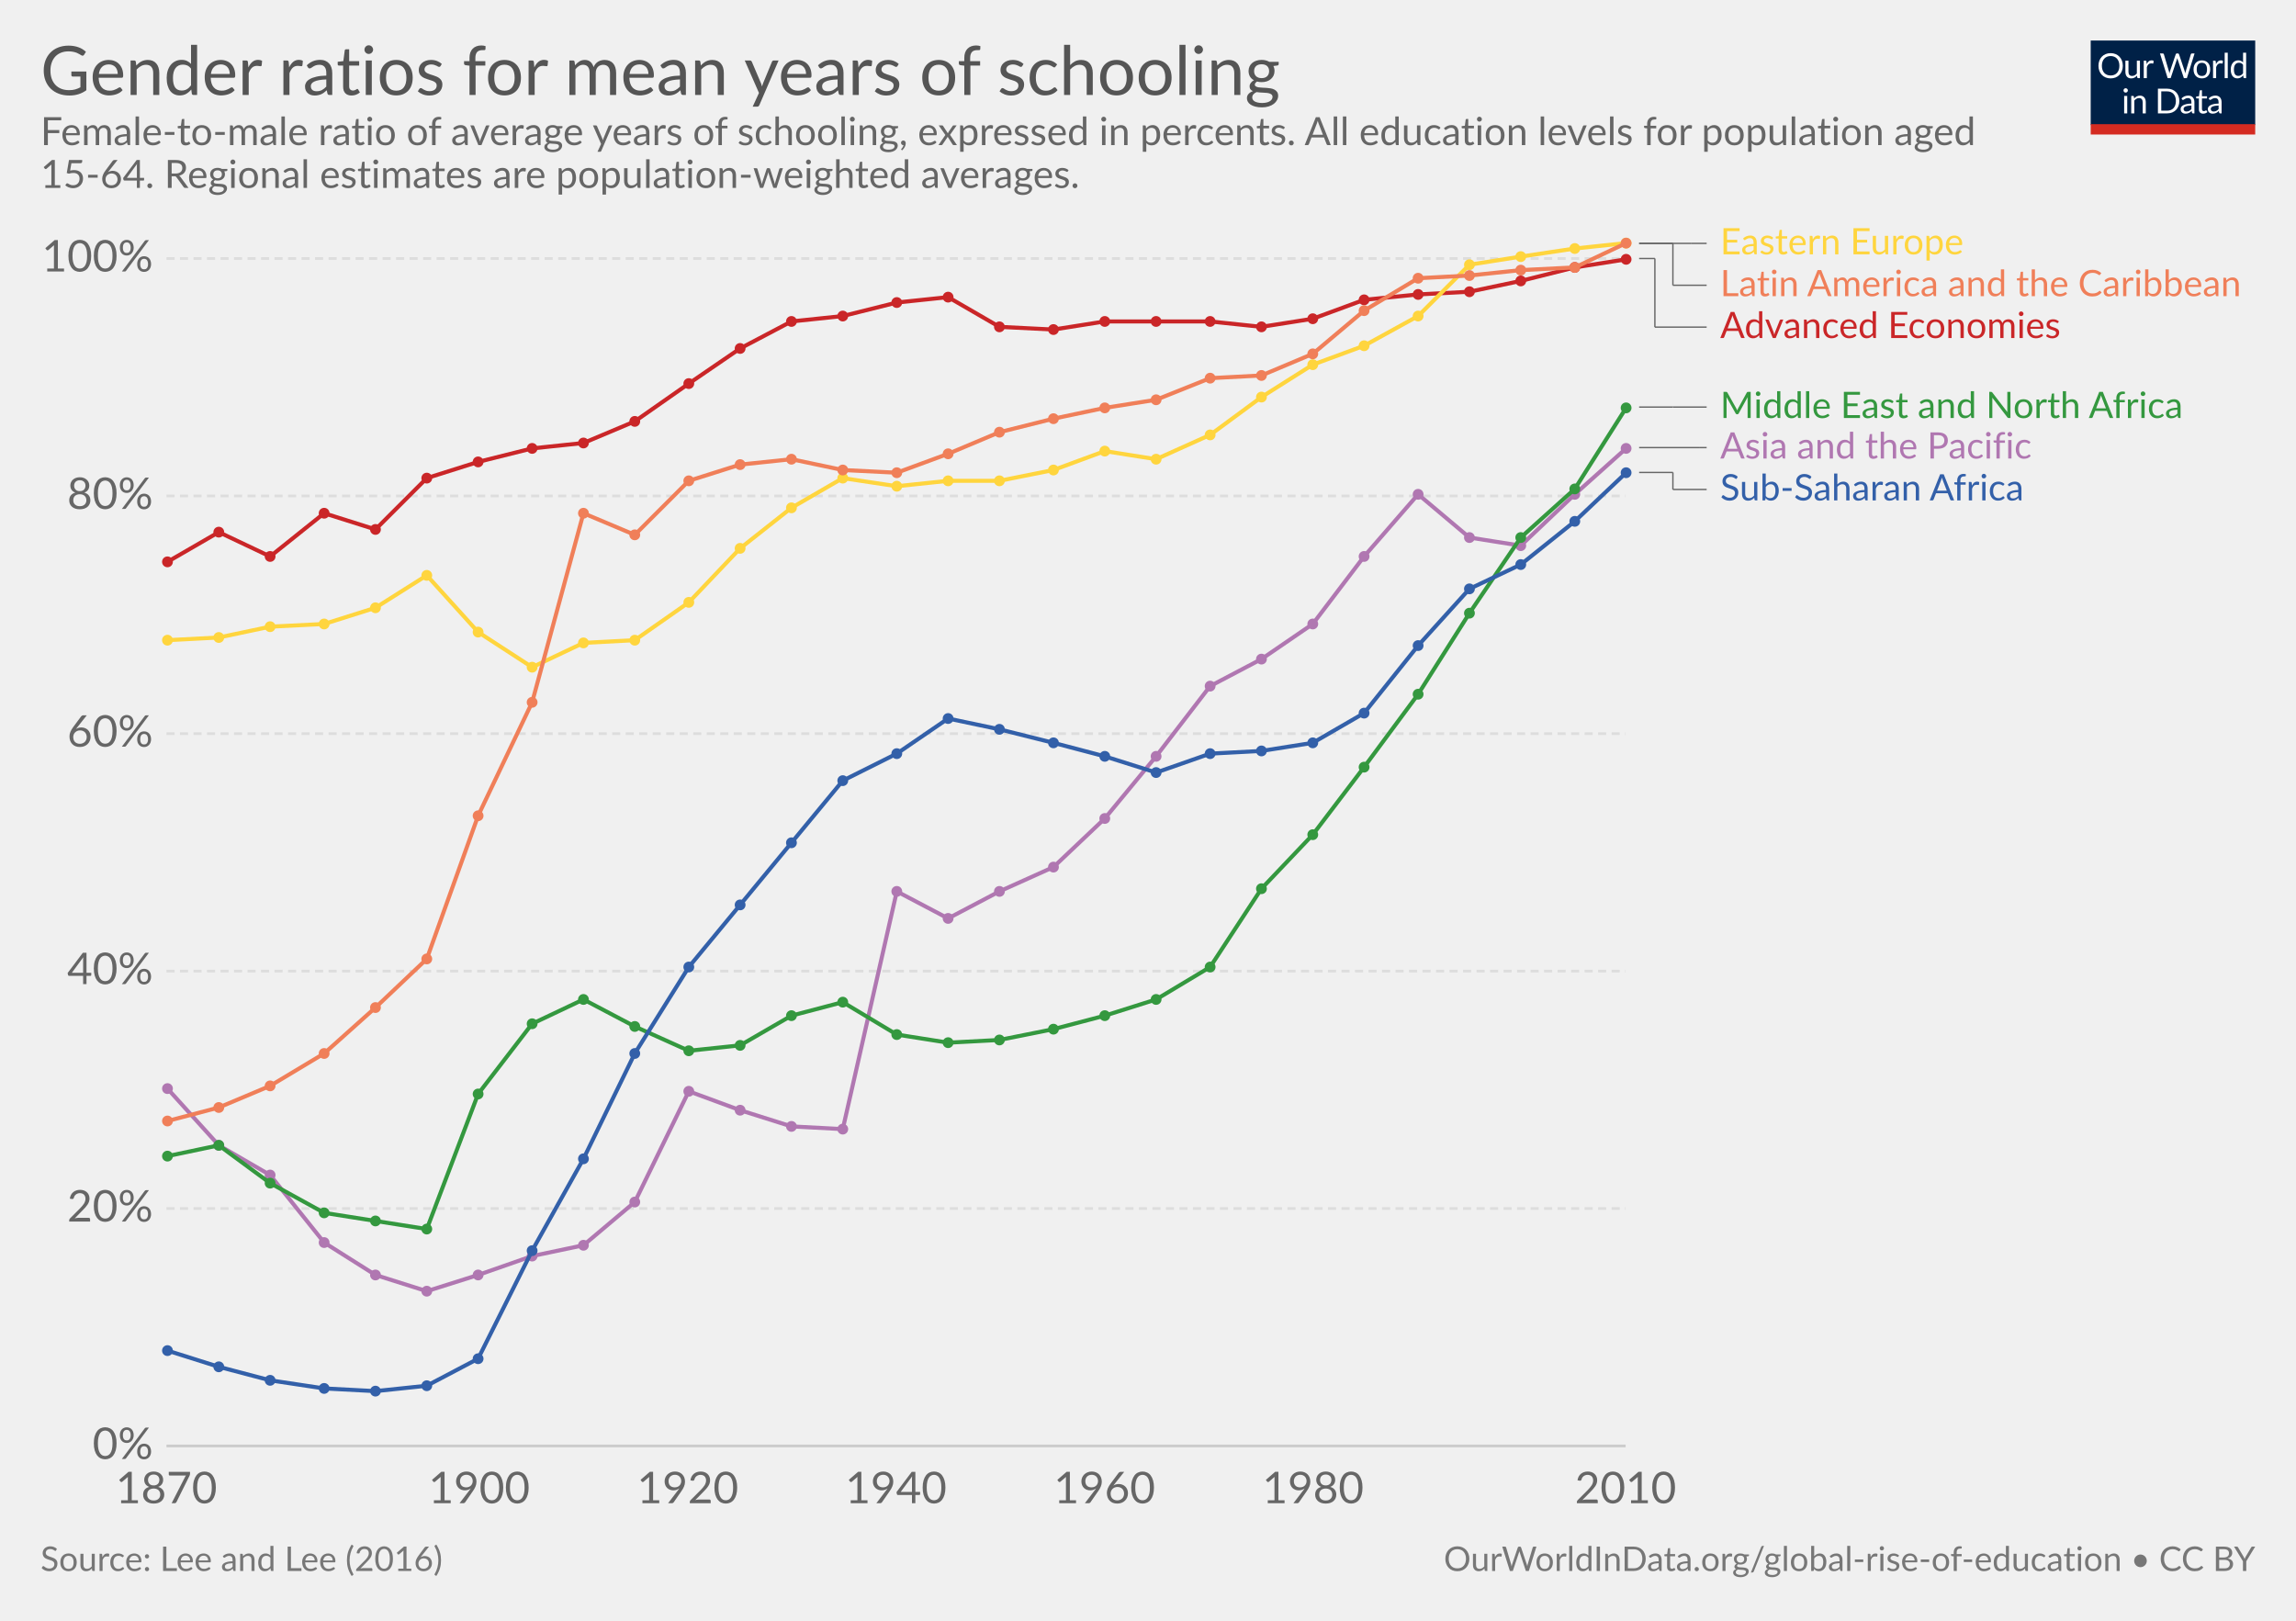
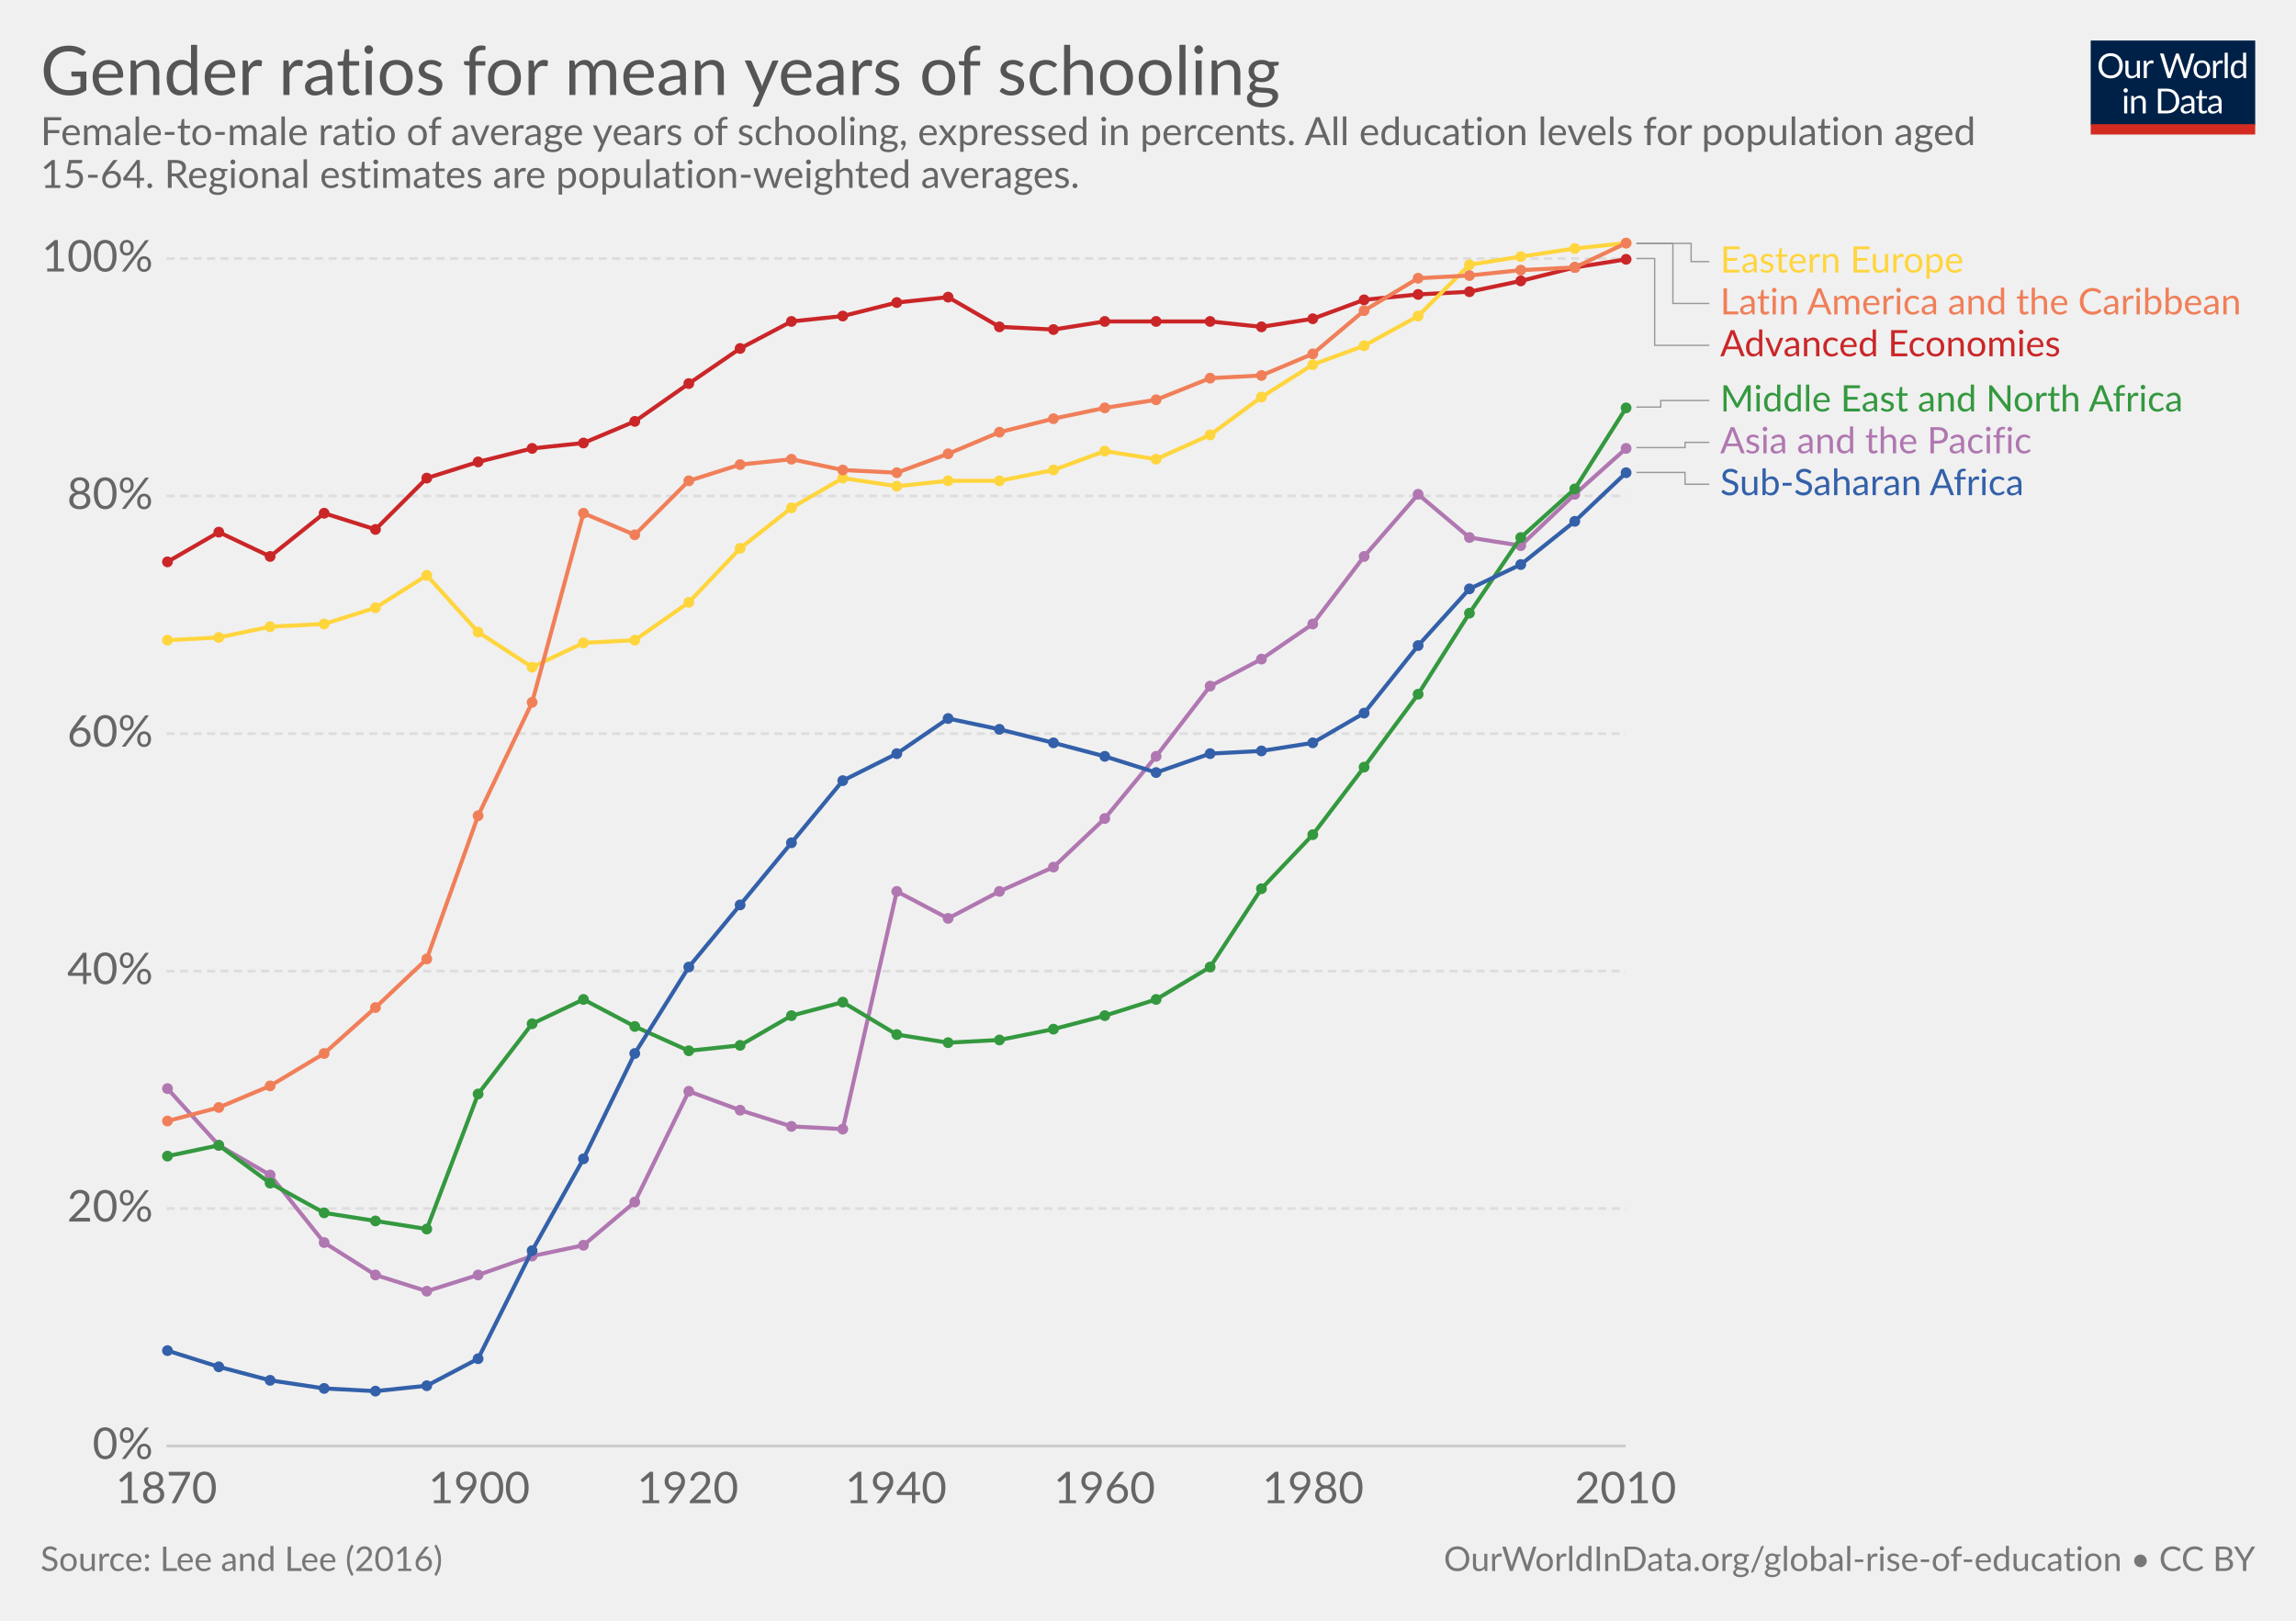
<svg xmlns="http://www.w3.org/2000/svg" version="1.1" style="font-family:Lato, 'Helvetica Neue', Helvetica, Arial, sans-serif;font-size:18px;background-color:white;text-rendering:optimizeLegibility;-webkit-font-smoothing:antialiased" width="850" height="600">
  <g class="HeaderView">
    <g transform="translate(774, 15) scale(0.29)">
      <svg width="210" height="120" viewBox="0 0 210 120" fill="none">
        <g clip-path="url(#clip0)">
          <path d="M0 0H210V107.89H0V0Z" fill="#002147" />
          <path d="M40.979 32.248C40.979 34.609 40.605 36.78 39.857 38.76C39.109 40.725 38.053 42.419 36.689 43.842C35.325 45.265 33.682 46.372 31.761 47.164C29.854 47.941 27.742 48.33 25.425 48.33C23.107 48.33 20.995 47.941 19.089 47.164C17.182 46.372 15.547 45.265 14.183 43.842C12.819 42.419 11.763 40.725 11.015 38.76C10.267 36.78 9.893 34.609 9.893 32.248C9.893 29.887 10.267 27.723 11.015 25.758C11.763 23.778 12.819 22.077 14.183 20.654C15.547 19.217 17.182 18.102 19.089 17.31C20.995 16.518 23.107 16.122 25.425 16.122C27.742 16.122 29.854 16.518 31.761 17.31C33.682 18.102 35.325 19.217 36.689 20.654C38.053 22.077 39.109 23.778 39.857 25.758C40.605 27.723 40.979 29.887 40.979 32.248ZM36.601 32.248C36.601 30.312 36.337 28.574 35.809 27.034C35.281 25.494 34.533 24.196 33.565 23.14C32.597 22.069 31.423 21.248 30.045 20.676C28.666 20.104 27.126 19.818 25.425 19.818C23.738 19.818 22.205 20.104 20.827 20.676C19.448 21.248 18.267 22.069 17.285 23.14C16.317 24.196 15.569 25.494 15.041 27.034C14.513 28.574 14.249 30.312 14.249 32.248C14.249 34.184 14.513 35.922 15.041 37.462C15.569 38.987 16.317 40.285 17.285 41.356C18.267 42.412 19.448 43.226 20.827 43.798C22.205 44.355 23.738 44.634 25.425 44.634C27.126 44.634 28.666 44.355 30.045 43.798C31.423 43.226 32.597 42.412 33.565 41.356C34.533 40.285 35.281 38.987 35.809 37.462C36.337 35.922 36.601 34.184 36.601 32.248ZM62.823 25.714V48H60.491C59.934 48 59.582 47.729 59.435 47.186L59.127 44.788C58.159 45.859 57.074 46.724 55.871 47.384C54.669 48.029 53.29 48.352 51.735 48.352C50.518 48.352 49.44 48.154 48.501 47.758C47.577 47.347 46.8 46.775 46.169 46.042C45.539 45.309 45.062 44.421 44.739 43.38C44.431 42.339 44.277 41.187 44.277 39.926V25.714H48.193V39.926C48.193 41.613 48.575 42.918 49.337 43.842C50.115 44.766 51.295 45.228 52.879 45.228C54.038 45.228 55.116 44.957 56.113 44.414C57.125 43.857 58.057 43.094 58.907 42.126V25.714H62.823ZM71.43 30.18C72.135 28.655 73 27.467 74.027 26.616C75.053 25.751 76.307 25.318 77.789 25.318C78.258 25.318 78.705 25.369 79.131 25.472C79.571 25.575 79.959 25.736 80.297 25.956L80.011 28.882C79.923 29.249 79.703 29.432 79.351 29.432C79.145 29.432 78.845 29.388 78.449 29.3C78.053 29.212 77.605 29.168 77.107 29.168C76.403 29.168 75.772 29.271 75.215 29.476C74.672 29.681 74.181 29.989 73.741 30.4C73.315 30.796 72.927 31.295 72.575 31.896C72.237 32.483 71.929 33.157 71.651 33.92V48H67.713V25.714H69.957C70.382 25.714 70.675 25.795 70.837 25.956C70.998 26.117 71.108 26.396 71.167 26.792L71.43 30.18ZM132.589 16.474L122.755 48H118.927L110.941 23.954C110.867 23.719 110.794 23.47 110.721 23.206C110.662 22.942 110.596 22.663 110.523 22.37C110.449 22.663 110.376 22.942 110.303 23.206C110.23 23.47 110.156 23.719 110.083 23.954L102.053 48H98.225L88.391 16.474H91.933C92.314 16.474 92.629 16.569 92.879 16.76C93.143 16.951 93.311 17.193 93.385 17.486L99.897 39.398C99.999 39.794 100.095 40.219 100.183 40.674C100.285 41.129 100.381 41.613 100.469 42.126C100.571 41.613 100.674 41.129 100.777 40.674C100.894 40.205 101.019 39.779 101.151 39.398L108.565 17.486C108.653 17.237 108.821 17.009 109.071 16.804C109.335 16.584 109.65 16.474 110.017 16.474H111.249C111.63 16.474 111.938 16.569 112.173 16.76C112.407 16.951 112.583 17.193 112.701 17.486L120.093 39.398C120.225 39.779 120.342 40.19 120.445 40.63C120.562 41.07 120.672 41.532 120.775 42.016C120.848 41.532 120.929 41.07 121.017 40.63C121.105 40.19 121.2 39.779 121.303 39.398L127.837 17.486C127.91 17.222 128.072 16.987 128.321 16.782C128.585 16.577 128.9 16.474 129.267 16.474H132.589ZM141.94 25.362C143.568 25.362 145.034 25.633 146.34 26.176C147.645 26.719 148.76 27.489 149.684 28.486C150.608 29.483 151.312 30.693 151.796 32.116C152.294 33.524 152.544 35.101 152.544 36.846C152.544 38.606 152.294 40.19 151.796 41.598C151.312 43.006 150.608 44.209 149.684 45.206C148.76 46.203 147.645 46.973 146.34 47.516C145.034 48.044 143.568 48.308 141.94 48.308C140.297 48.308 138.816 48.044 137.496 47.516C136.19 46.973 135.076 46.203 134.152 45.206C133.228 44.209 132.516 43.006 132.018 41.598C131.534 40.19 131.292 38.606 131.292 36.846C131.292 35.101 131.534 33.524 132.018 32.116C132.516 30.693 133.228 29.483 134.152 28.486C135.076 27.489 136.19 26.719 137.496 26.176C138.816 25.633 140.297 25.362 141.94 25.362ZM141.94 45.25C144.14 45.25 145.782 44.517 146.868 43.05C147.953 41.569 148.496 39.508 148.496 36.868C148.496 34.213 147.953 32.145 146.868 30.664C145.782 29.183 144.14 28.442 141.94 28.442C140.825 28.442 139.85 28.633 139.014 29.014C138.192 29.395 137.503 29.945 136.946 30.664C136.403 31.383 135.992 32.27 135.714 33.326C135.45 34.367 135.318 35.548 135.318 36.868C135.318 39.508 135.86 41.569 136.946 43.05C138.046 44.517 139.71 45.25 141.94 45.25ZM159.908 30.18C160.612 28.655 161.478 27.467 162.504 26.616C163.531 25.751 164.785 25.318 166.266 25.318C166.736 25.318 167.183 25.369 167.608 25.472C168.048 25.575 168.437 25.736 168.774 25.956L168.488 28.882C168.4 29.249 168.18 29.432 167.828 29.432C167.623 29.432 167.322 29.388 166.926 29.3C166.53 29.212 166.083 29.168 165.584 29.168C164.88 29.168 164.25 29.271 163.692 29.476C163.15 29.681 162.658 29.989 162.218 30.4C161.793 30.796 161.404 31.295 161.052 31.896C160.715 32.483 160.407 33.157 160.128 33.92V48H156.19V25.714H158.434C158.86 25.714 159.153 25.795 159.314 25.956C159.476 26.117 159.586 26.396 159.644 26.792L159.908 30.18ZM174.946 15.594V48H171.03V15.594H174.946ZM194.496 31.016C193.763 30.033 192.971 29.351 192.12 28.97C191.269 28.574 190.316 28.376 189.26 28.376C187.192 28.376 185.601 29.117 184.486 30.598C183.371 32.079 182.814 34.191 182.814 36.934C182.814 38.386 182.939 39.633 183.188 40.674C183.437 41.701 183.804 42.551 184.288 43.226C184.772 43.886 185.366 44.37 186.07 44.678C186.774 44.986 187.573 45.14 188.468 45.14C189.759 45.14 190.881 44.847 191.834 44.26C192.802 43.673 193.689 42.845 194.496 41.774V31.016ZM198.412 15.594V48H196.08C195.523 48 195.171 47.729 195.024 47.186L194.672 44.48C193.719 45.624 192.633 46.548 191.416 47.252C190.199 47.956 188.791 48.308 187.192 48.308C185.916 48.308 184.757 48.066 183.716 47.582C182.675 47.083 181.787 46.357 181.054 45.404C180.321 44.451 179.756 43.263 179.36 41.84C178.964 40.417 178.766 38.782 178.766 36.934C178.766 35.291 178.986 33.766 179.426 32.358C179.866 30.935 180.497 29.703 181.318 28.662C182.139 27.621 183.144 26.807 184.332 26.22C185.535 25.619 186.884 25.318 188.38 25.318C189.744 25.318 190.91 25.553 191.878 26.022C192.861 26.477 193.733 27.115 194.496 27.936V15.594H198.412ZM46.614 70.714V93H42.698V70.714H46.614ZM47.45 63.718C47.45 64.099 47.369 64.459 47.208 64.796C47.061 65.119 46.856 65.412 46.592 65.676C46.343 65.925 46.042 66.123 45.69 66.27C45.352 66.417 44.993 66.49 44.612 66.49C44.23 66.49 43.871 66.417 43.534 66.27C43.211 66.123 42.925 65.925 42.676 65.676C42.426 65.412 42.228 65.119 42.082 64.796C41.935 64.459 41.862 64.099 41.862 63.718C41.862 63.337 41.935 62.977 42.082 62.64C42.228 62.288 42.426 61.987 42.676 61.738C42.925 61.474 43.211 61.269 43.534 61.122C43.871 60.975 44.23 60.902 44.612 60.902C44.993 60.902 45.352 60.975 45.69 61.122C46.042 61.269 46.343 61.474 46.592 61.738C46.856 61.987 47.061 62.288 47.208 62.64C47.369 62.977 47.45 63.337 47.45 63.718ZM55.424 73.948C55.908 73.405 56.422 72.914 56.964 72.474C57.507 72.034 58.079 71.66 58.68 71.352C59.296 71.029 59.941 70.787 60.616 70.626C61.306 70.45 62.046 70.362 62.838 70.362C64.055 70.362 65.126 70.567 66.05 70.978C66.989 71.374 67.766 71.946 68.382 72.694C69.013 73.427 69.49 74.315 69.812 75.356C70.135 76.397 70.296 77.549 70.296 78.81V93H66.358V78.81C66.358 77.123 65.969 75.818 65.192 74.894C64.43 73.955 63.264 73.486 61.694 73.486C60.535 73.486 59.45 73.765 58.438 74.322C57.441 74.879 56.517 75.635 55.666 76.588V93H51.728V70.714H54.082C54.639 70.714 54.984 70.985 55.116 71.528L55.424 73.948ZM113.129 77.248C113.129 79.609 112.755 81.758 112.007 83.694C111.259 85.63 110.203 87.287 108.839 88.666C107.475 90.045 105.832 91.115 103.911 91.878C102.004 92.626 99.892 93 97.575 93H85.805V61.474H97.575C99.892 61.474 102.004 61.855 103.911 62.618C105.832 63.366 107.475 64.437 108.839 65.83C110.203 67.209 111.259 68.866 112.007 70.802C112.755 72.738 113.129 74.887 113.129 77.248ZM108.751 77.248C108.751 75.312 108.487 73.581 107.959 72.056C107.431 70.531 106.683 69.24 105.715 68.184C104.747 67.128 103.574 66.321 102.195 65.764C100.816 65.207 99.276 64.928 97.575 64.928H90.073V89.546H97.575C99.276 89.546 100.816 89.267 102.195 88.71C103.574 88.153 104.747 87.353 105.715 86.312C106.683 85.256 107.431 83.965 107.959 82.44C108.487 80.915 108.751 79.184 108.751 77.248ZM128.553 82.968C126.749 83.027 125.209 83.173 123.933 83.408C122.672 83.628 121.638 83.921 120.831 84.288C120.039 84.655 119.46 85.087 119.093 85.586C118.741 86.085 118.565 86.642 118.565 87.258C118.565 87.845 118.661 88.351 118.851 88.776C119.042 89.201 119.299 89.553 119.621 89.832C119.959 90.096 120.347 90.294 120.787 90.426C121.242 90.543 121.726 90.602 122.239 90.602C122.929 90.602 123.559 90.536 124.131 90.404C124.703 90.257 125.239 90.052 125.737 89.788C126.251 89.524 126.735 89.209 127.189 88.842C127.659 88.475 128.113 88.057 128.553 87.588V82.968ZM115.903 73.86C117.135 72.672 118.463 71.785 119.885 71.198C121.308 70.611 122.885 70.318 124.615 70.318C125.862 70.318 126.969 70.523 127.937 70.934C128.905 71.345 129.719 71.917 130.379 72.65C131.039 73.383 131.538 74.271 131.875 75.312C132.213 76.353 132.381 77.497 132.381 78.744V93H130.643C130.262 93 129.969 92.941 129.763 92.824C129.558 92.692 129.397 92.443 129.279 92.076L128.839 89.964C128.253 90.507 127.681 90.991 127.123 91.416C126.566 91.827 125.979 92.179 125.363 92.472C124.747 92.751 124.087 92.963 123.383 93.11C122.694 93.271 121.924 93.352 121.073 93.352C120.208 93.352 119.394 93.235 118.631 93C117.869 92.751 117.201 92.384 116.629 91.9C116.072 91.416 115.625 90.807 115.287 90.074C114.965 89.326 114.803 88.446 114.803 87.434C114.803 86.554 115.045 85.711 115.529 84.904C116.013 84.083 116.798 83.357 117.883 82.726C118.969 82.095 120.384 81.582 122.129 81.186C123.875 80.775 126.016 80.541 128.553 80.482V78.744C128.553 77.013 128.179 75.708 127.431 74.828C126.683 73.933 125.591 73.486 124.153 73.486C123.185 73.486 122.371 73.611 121.711 73.86C121.066 74.095 120.501 74.366 120.017 74.674C119.548 74.967 119.137 75.239 118.785 75.488C118.448 75.723 118.111 75.84 117.773 75.84C117.509 75.84 117.282 75.774 117.091 75.642C116.901 75.495 116.739 75.319 116.607 75.114L115.903 73.86ZM143.568 93.352C141.808 93.352 140.451 92.861 139.498 91.878C138.559 90.895 138.09 89.48 138.09 87.632V73.992H135.406C135.171 73.992 134.973 73.926 134.812 73.794C134.65 73.647 134.57 73.427 134.57 73.134V71.572L138.222 71.11L139.124 64.224C139.168 64.004 139.263 63.828 139.41 63.696C139.571 63.549 139.776 63.476 140.026 63.476H142.006V71.154H148.452V73.992H142.006V87.368C142.006 88.307 142.233 89.003 142.688 89.458C143.142 89.913 143.729 90.14 144.448 90.14C144.858 90.14 145.21 90.089 145.504 89.986C145.812 89.869 146.076 89.744 146.296 89.612C146.516 89.48 146.699 89.363 146.846 89.26C147.007 89.143 147.146 89.084 147.264 89.084C147.469 89.084 147.652 89.209 147.814 89.458L148.958 91.328C148.283 91.959 147.469 92.457 146.516 92.824C145.562 93.176 144.58 93.352 143.568 93.352ZM163.253 82.968C161.449 83.027 159.909 83.173 158.633 83.408C157.372 83.628 156.338 83.921 155.531 84.288C154.739 84.655 154.16 85.087 153.793 85.586C153.441 86.085 153.265 86.642 153.265 87.258C153.265 87.845 153.36 88.351 153.551 88.776C153.742 89.201 153.998 89.553 154.321 89.832C154.658 90.096 155.047 90.294 155.487 90.426C155.942 90.543 156.426 90.602 156.939 90.602C157.628 90.602 158.259 90.536 158.831 90.404C159.403 90.257 159.938 90.052 160.437 89.788C160.95 89.524 161.434 89.209 161.889 88.842C162.358 88.475 162.813 88.057 163.253 87.588V82.968ZM150.603 73.86C151.835 72.672 153.162 71.785 154.585 71.198C156.008 70.611 157.584 70.318 159.315 70.318C160.562 70.318 161.669 70.523 162.637 70.934C163.605 71.345 164.419 71.917 165.079 72.65C165.739 73.383 166.238 74.271 166.575 75.312C166.912 76.353 167.081 77.497 167.081 78.744V93H165.343C164.962 93 164.668 92.941 164.463 92.824C164.258 92.692 164.096 92.443 163.979 92.076L163.539 89.964C162.952 90.507 162.38 90.991 161.823 91.416C161.266 91.827 160.679 92.179 160.063 92.472C159.447 92.751 158.787 92.963 158.083 93.11C157.394 93.271 156.624 93.352 155.773 93.352C154.908 93.352 154.094 93.235 153.331 93C152.568 92.751 151.901 92.384 151.329 91.9C150.772 91.416 150.324 90.807 149.987 90.074C149.664 89.326 149.503 88.446 149.503 87.434C149.503 86.554 149.745 85.711 150.229 84.904C150.713 84.083 151.498 83.357 152.583 82.726C153.668 82.095 155.084 81.582 156.829 81.186C158.574 80.775 160.716 80.541 163.253 80.482V78.744C163.253 77.013 162.879 75.708 162.131 74.828C161.383 73.933 160.29 73.486 158.853 73.486C157.885 73.486 157.071 73.611 156.411 73.86C155.766 74.095 155.201 74.366 154.717 74.674C154.248 74.967 153.837 75.239 153.485 75.488C153.148 75.723 152.81 75.84 152.473 75.84C152.209 75.84 151.982 75.774 151.791 75.642C151.6 75.495 151.439 75.319 151.307 75.114L150.603 73.86Z" fill="white" />
          <rect y="106.789" width="210" height="13.211" fill="#D42B21" />
        </g>
        <defs>
          <clipPath id="clip0">
            <rect width="210" height="120" fill="white" />
          </clipPath>
        </defs>
      </svg>
    </g>
    <a href="https://ourworldindata.org/grapher/gender-ratios-for-mean-years-of-schooling" target="_blank">
      <text font-size="25.20" x="15.0" y="35.2" fill="#555">
        <tspan x="15" y="35.16">Gender ratios for mean years of schooling</tspan>
      </text>
    </a>
    <text font-size="14.40" x="15.0" y="53.7" fill="#666">
      <tspan x="15" y="53.72">Female-to-male ratio of average years of schooling, expressed in percents. All education levels for population aged</tspan>
      <tspan x="15" y="69.56">15-64. Regional estimates are population-weighted averages.</tspan>
    </text>
  </g>
  <g class="LineChart">
    <defs>
-       <clipPath id="boundsClip-7">
+       <clipPath id="boundsClip-11">
        <rect x="51.634" y="0" width="830" height="932.8" />
      </clipPath>
    </defs>
    <g class="AxisBoxView">
      <g class="HorizontalAxis">
        <text x="61.6" y="556.5" fill="#666" text-anchor="middle" font-size="16.2">1870</text>
        <text x="177.4" y="556.5" fill="#666" text-anchor="middle" font-size="16.2">1900</text>
        <text x="254.6" y="556.5" fill="#666" text-anchor="middle" font-size="16.2">1920</text>
        <text x="331.7" y="556.5" fill="#666" text-anchor="middle" font-size="16.2">1940</text>
        <text x="408.9" y="556.5" fill="#666" text-anchor="middle" font-size="16.2">1960</text>
        <text x="486.1" y="556.5" fill="#666" text-anchor="middle" font-size="16.2">1980</text>
        <text x="601.8" y="556.5" fill="#666" text-anchor="middle" font-size="16.2">2010</text>
      </g>
      <g class="VerticalAxis">
        <text x="56.63" y="535.3" fill="#666" dominant-baseline="middle" text-anchor="end" font-size="16.2">0%</text>
        <text x="56.63" y="447.4" fill="#666" dominant-baseline="middle" text-anchor="end" font-size="16.2">20%</text>
        <text x="56.63" y="359.5" fill="#666" dominant-baseline="middle" text-anchor="end" font-size="16.2">40%</text>
        <text x="56.63" y="271.6" fill="#666" dominant-baseline="middle" text-anchor="end" font-size="16.2">60%</text>
        <text x="56.63" y="183.6" fill="#666" dominant-baseline="middle" text-anchor="end" font-size="16.2">80%</text>
        <text x="56.63" y="95.7" fill="#666" dominant-baseline="middle" text-anchor="end" font-size="16.2">100%</text>
      </g>
      <g class="AxisGridLines">
        <line x1="61.63" y1="535.3" x2="601.82" y2="535.3" stroke="#ccc" />
        <line x1="61.63" y1="447.4" x2="601.82" y2="447.4" stroke="#ddd" stroke-dasharray="3,2" />
        <line x1="61.63" y1="359.5" x2="601.82" y2="359.5" stroke="#ddd" stroke-dasharray="3,2" />
        <line x1="61.63" y1="271.6" x2="601.82" y2="271.6" stroke="#ddd" stroke-dasharray="3,2" />
        <line x1="61.63" y1="183.6" x2="601.82" y2="183.6" stroke="#ddd" stroke-dasharray="3,2" />
        <line x1="61.63" y1="95.7" x2="601.82" y2="95.7" stroke="#ddd" stroke-dasharray="3,2" />
      </g>
    </g>
-     <g clip-path="url(#boundsClip-7)">
-       <g class="HeightedLegend">
-         <g class="legendMark">
-           <g class="indicator">
-             <line x1="606.82" y1="90.1" x2="625.987" y2="90.1" stroke="#666" stroke-width="0.5" />
-             <line x1="625.987" y1="90.1" x2="625.987" y2="90.1" stroke="#666" stroke-width="0.5" />
-             <line x1="625.987" y1="90.1" x2="631.82" y2="90.1" stroke="#666" stroke-width="0.5" />
-           </g>
-           <rect x="601.82" y="83.35" width="129.23" height="13.5" fill="#fff" opacity="0" />
-           <text font-size="13.50" x="636.8" y="94.1" fill="#ffd53e">
-             <tspan x="636.82" y="94.15">Eastern Europe</tspan>
-           </text>
-         </g>
-         <g class="legendMark">
-           <g class="indicator">
-             <line x1="606.82" y1="90.1" x2="619.32" y2="90.1" stroke="#666" stroke-width="0.5" />
-             <line x1="619.32" y1="90.1" x2="619.32" y2="105.6" stroke="#666" stroke-width="0.5" />
-             <line x1="619.32" y1="105.6" x2="631.82" y2="105.6" stroke="#666" stroke-width="0.5" />
-           </g>
-           <rect x="601.82" y="98.85" width="233.18" height="13.5" fill="#fff" opacity="0" />
-           <text font-size="13.50" x="636.8" y="109.6" fill="#f07f59">
-             <tspan x="636.82" y="109.65">Latin America and the Caribbean</tspan>
-           </text>
-         </g>
-         <g class="legendMark">
-           <g class="indicator">
-             <line x1="606.82" y1="95.7" x2="612.653" y2="95.7" stroke="#666" stroke-width="0.5" />
-             <line x1="612.653" y1="95.7" x2="612.653" y2="121.1" stroke="#666" stroke-width="0.5" />
-             <line x1="612.653" y1="121.1" x2="631.82" y2="121.1" stroke="#666" stroke-width="0.5" />
-           </g>
-           <rect x="601.82" y="114.35" width="166.085" height="13.5" fill="#fff" opacity="0" />
-           <text font-size="13.50" x="636.8" y="125.1" fill="#ca2628">
-             <tspan x="636.82" y="125.15">Advanced Economies</tspan>
-           </text>
-         </g>
-         <g class="legendMark">
-           <g class="indicator">
-             <line x1="606.82" y1="150.7" x2="619.32" y2="150.7" stroke="#666" stroke-width="0.5" />
-             <line x1="619.32" y1="150.7" x2="619.32" y2="150.7" stroke="#666" stroke-width="0.5" />
-             <line x1="619.32" y1="150.7" x2="631.82" y2="150.7" stroke="#666" stroke-width="0.5" />
-           </g>
-           <rect x="601.82" y="143.95" width="207.395" height="13.5" fill="#fff" opacity="0" />
-           <text font-size="13.50" x="636.8" y="154.8" fill="#34983f">
-             <tspan x="636.82" y="154.75">Middle East and North Africa</tspan>
-           </text>
-         </g>
-         <g class="legendMark">
-           <g class="indicator">
-             <line x1="606.82" y1="165.7" x2="629.32" y2="165.7" stroke="#666" stroke-width="0.5" />
-             <line x1="629.32" y1="165.7" x2="629.32" y2="165.7" stroke="#666" stroke-width="0.5" />
-             <line x1="629.32" y1="165.7" x2="631.82" y2="165.7" stroke="#666" stroke-width="0.5" />
-           </g>
-           <rect x="601.82" y="158.95" width="154.07" height="13.5" fill="#fff" opacity="0" />
-           <text font-size="13.50" x="636.8" y="169.8" fill="#b077b1">
-             <tspan x="636.82" y="169.75">Asia and the Pacific</tspan>
-           </text>
-         </g>
-         <g class="legendMark">
-           <g class="indicator">
-             <line x1="606.82" y1="174.9" x2="619.32" y2="174.9" stroke="#666" stroke-width="0.5" />
-             <line x1="619.32" y1="174.9" x2="619.32" y2="181.2" stroke="#666" stroke-width="0.5" />
-             <line x1="619.32" y1="181.2" x2="631.82" y2="181.2" stroke="#666" stroke-width="0.5" />
-           </g>
-           <rect x="601.82" y="174.45" width="153.26" height="13.5" fill="#fff" opacity="0" />
-           <text font-size="13.50" x="636.8" y="185.3" fill="#3360a9">
-             <tspan x="636.82" y="185.25">Sub-Saharan Africa</tspan>
+     <g clip-path="url(#boundsClip-11)">
+       <g class="HeightedLegend" style="cursor:default">
+         <g class="legendMark">
+           <g class="indicator">
+             <path d="M605.82,90.1 H626.07 V96.85 H632.82" stroke="#999" stroke-width="0.5" fill="none" />
+           </g>
+           <rect x="601.82" y="90.1" width="129.23" height="13.5" fill="#fff" opacity="0" />
+           <text font-size="13.50" x="636.8" y="100.9" fill="#ffd53e">
+             <tspan x="636.82" y="100.9">Eastern Europe</tspan>
+           </text>
+         </g>
+         <g class="legendMark">
+           <g class="indicator">
+             <path d="M605.82,90.1 H619.32 V112.35 H632.82" stroke="#999" stroke-width="0.5" fill="none" />
+           </g>
+           <rect x="601.82" y="105.6" width="233.18" height="13.5" fill="#fff" opacity="0" />
+           <text font-size="13.50" x="636.8" y="116.4" fill="#f07f59">
+             <tspan x="636.82" y="116.4">Latin America and the Caribbean</tspan>
+           </text>
+         </g>
+         <g class="legendMark">
+           <g class="indicator">
+             <path d="M605.82,95.7 H612.57 V127.85 H632.82" stroke="#999" stroke-width="0.5" fill="none" />
+           </g>
+           <rect x="601.82" y="121.1" width="166.085" height="13.5" fill="#fff" opacity="0" />
+           <text font-size="13.50" x="636.8" y="131.9" fill="#ca2628">
+             <tspan x="636.82" y="131.9">Advanced Economies</tspan>
+           </text>
+         </g>
+         <g class="legendMark">
+           <g class="indicator">
+             <path d="M605.82,150.7 H614.82 V148.267 H632.82" stroke="#999" stroke-width="0.5" fill="none" />
+           </g>
+           <rect x="601.82" y="141.517" width="207.395" height="13.5" fill="#fff" opacity="0" />
+           <text font-size="13.50" x="636.8" y="152.3" fill="#34983f">
+             <tspan x="636.82" y="152.317">Middle East and North Africa</tspan>
+           </text>
+         </g>
+         <g class="legendMark">
+           <g class="indicator">
+             <path d="M605.82,165.7 H623.82 V163.767 H632.82" stroke="#999" stroke-width="0.5" fill="none" />
+           </g>
+           <rect x="601.82" y="157.017" width="154.07" height="13.5" fill="#fff" opacity="0" />
+           <text font-size="13.50" x="636.8" y="167.8" fill="#b077b1">
+             <tspan x="636.82" y="167.817">Asia and the Pacific</tspan>
+           </text>
+         </g>
+         <g class="legendMark">
+           <g class="indicator">
+             <path d="M605.82,174.9 H623.82 V179.267 H632.82" stroke="#999" stroke-width="0.5" fill="none" />
+           </g>
+           <rect x="601.82" y="172.517" width="153.26" height="13.5" fill="#fff" opacity="0" />
+           <text font-size="13.50" x="636.8" y="183.3" fill="#3360a9">
+             <tspan x="636.82" y="183.317">Sub-Saharan Africa</tspan>
          </text>
        </g>
      </g>
      <g class="Lines">
        <rect x="62" y="90" width="540" height="445" fill="rgba(255,255,255,0)" opacity="0" />
        <g class="key-Asia-and-the-Pacific_0">
          <path stroke="#b077b1" stroke-linecap="round" d="M62 403L81 424L100 435L120 460L139 472L158 478L177 472L197 465L216 461L235 445L255 404L274 411L293 417L312 418L332 330L351 340L370 330L390 321L409 303L428 280L448 254L467 244L486 231L505 206L525 183L544 199L563 202L583 183L602 166" fill="none" stroke-width="1.5" />
          <g fill="#b077b1">
            <circle cx="62" cy="403" r="2" />
            <circle cx="81" cy="424" r="2" />
            <circle cx="100" cy="435" r="2" />
            <circle cx="120" cy="460" r="2" />
            <circle cx="139" cy="472" r="2" />
            <circle cx="158" cy="478" r="2" />
            <circle cx="177" cy="472" r="2" />
            <circle cx="197" cy="465" r="2" />
            <circle cx="216" cy="461" r="2" />
            <circle cx="235" cy="445" r="2" />
            <circle cx="255" cy="404" r="2" />
            <circle cx="274" cy="411" r="2" />
            <circle cx="293" cy="417" r="2" />
            <circle cx="312" cy="418" r="2" />
            <circle cx="332" cy="330" r="2" />
            <circle cx="351" cy="340" r="2" />
            <circle cx="370" cy="330" r="2" />
            <circle cx="390" cy="321" r="2" />
            <circle cx="409" cy="303" r="2" />
            <circle cx="428" cy="280" r="2" />
            <circle cx="448" cy="254" r="2" />
            <circle cx="467" cy="244" r="2" />
            <circle cx="486" cy="231" r="2" />
            <circle cx="505" cy="206" r="2" />
            <circle cx="525" cy="183" r="2" />
            <circle cx="544" cy="199" r="2" />
            <circle cx="563" cy="202" r="2" />
            <circle cx="583" cy="183" r="2" />
            <circle cx="602" cy="166" r="2" />
          </g>
        </g>
        <g class="key-Advanced-Economies_0">
          <path stroke="#ca2628" stroke-linecap="round" d="M62 208L81 197L100 206L120 190L139 196L158 177L177 171L197 166L216 164L235 156L255 142L274 129L293 119L312 117L332 112L351 110L370 121L390 122L409 119L428 119L448 119L467 121L486 118L505 111L525 109L544 108L563 104L583 99L602 96" fill="none" stroke-width="1.5" />
          <g fill="#ca2628">
            <circle cx="62" cy="208" r="2" />
            <circle cx="81" cy="197" r="2" />
            <circle cx="100" cy="206" r="2" />
            <circle cx="120" cy="190" r="2" />
            <circle cx="139" cy="196" r="2" />
            <circle cx="158" cy="177" r="2" />
            <circle cx="177" cy="171" r="2" />
            <circle cx="197" cy="166" r="2" />
            <circle cx="216" cy="164" r="2" />
            <circle cx="235" cy="156" r="2" />
            <circle cx="255" cy="142" r="2" />
            <circle cx="274" cy="129" r="2" />
            <circle cx="293" cy="119" r="2" />
            <circle cx="312" cy="117" r="2" />
            <circle cx="332" cy="112" r="2" />
            <circle cx="351" cy="110" r="2" />
            <circle cx="370" cy="121" r="2" />
            <circle cx="390" cy="122" r="2" />
            <circle cx="409" cy="119" r="2" />
            <circle cx="428" cy="119" r="2" />
            <circle cx="448" cy="119" r="2" />
            <circle cx="467" cy="121" r="2" />
            <circle cx="486" cy="118" r="2" />
            <circle cx="505" cy="111" r="2" />
            <circle cx="525" cy="109" r="2" />
            <circle cx="544" cy="108" r="2" />
            <circle cx="563" cy="104" r="2" />
            <circle cx="583" cy="99" r="2" />
            <circle cx="602" cy="96" r="2" />
          </g>
        </g>
        <g class="key-Eastern-Europe_0">
          <path stroke="#ffd53e" stroke-linecap="round" d="M62 237L81 236L100 232L120 231L139 225L158 213L177 234L197 247L216 238L235 237L255 223L274 203L293 188L312 177L332 180L351 178L370 178L390 174L409 167L428 170L448 161L467 147L486 135L505 128L525 117L544 98L563 95L583 92L602 90" fill="none" stroke-width="1.5" />
          <g fill="#ffd53e">
            <circle cx="62" cy="237" r="2" />
            <circle cx="81" cy="236" r="2" />
            <circle cx="100" cy="232" r="2" />
            <circle cx="120" cy="231" r="2" />
            <circle cx="139" cy="225" r="2" />
            <circle cx="158" cy="213" r="2" />
            <circle cx="177" cy="234" r="2" />
            <circle cx="197" cy="247" r="2" />
            <circle cx="216" cy="238" r="2" />
            <circle cx="235" cy="237" r="2" />
            <circle cx="255" cy="223" r="2" />
            <circle cx="274" cy="203" r="2" />
            <circle cx="293" cy="188" r="2" />
            <circle cx="312" cy="177" r="2" />
            <circle cx="332" cy="180" r="2" />
            <circle cx="351" cy="178" r="2" />
            <circle cx="370" cy="178" r="2" />
            <circle cx="390" cy="174" r="2" />
            <circle cx="409" cy="167" r="2" />
            <circle cx="428" cy="170" r="2" />
            <circle cx="448" cy="161" r="2" />
            <circle cx="467" cy="147" r="2" />
            <circle cx="486" cy="135" r="2" />
            <circle cx="505" cy="128" r="2" />
            <circle cx="525" cy="117" r="2" />
            <circle cx="544" cy="98" r="2" />
            <circle cx="563" cy="95" r="2" />
            <circle cx="583" cy="92" r="2" />
            <circle cx="602" cy="90" r="2" />
          </g>
        </g>
        <g class="key-Latin-America-and-the-Caribbean_0">
          <path stroke="#f07f59" stroke-linecap="round" d="M62 415L81 410L100 402L120 390L139 373L158 355L177 302L197 260L216 190L235 198L255 178L274 172L293 170L312 174L332 175L351 168L370 160L390 155L409 151L428 148L448 140L467 139L486 131L505 115L525 103L544 102L563 100L583 99L602 90" fill="none" stroke-width="1.5" />
          <g fill="#f07f59">
            <circle cx="62" cy="415" r="2" />
            <circle cx="81" cy="410" r="2" />
            <circle cx="100" cy="402" r="2" />
            <circle cx="120" cy="390" r="2" />
            <circle cx="139" cy="373" r="2" />
            <circle cx="158" cy="355" r="2" />
            <circle cx="177" cy="302" r="2" />
            <circle cx="197" cy="260" r="2" />
            <circle cx="216" cy="190" r="2" />
            <circle cx="235" cy="198" r="2" />
            <circle cx="255" cy="178" r="2" />
            <circle cx="274" cy="172" r="2" />
            <circle cx="293" cy="170" r="2" />
            <circle cx="312" cy="174" r="2" />
            <circle cx="332" cy="175" r="2" />
            <circle cx="351" cy="168" r="2" />
            <circle cx="370" cy="160" r="2" />
            <circle cx="390" cy="155" r="2" />
            <circle cx="409" cy="151" r="2" />
            <circle cx="428" cy="148" r="2" />
            <circle cx="448" cy="140" r="2" />
            <circle cx="467" cy="139" r="2" />
            <circle cx="486" cy="131" r="2" />
            <circle cx="505" cy="115" r="2" />
            <circle cx="525" cy="103" r="2" />
            <circle cx="544" cy="102" r="2" />
            <circle cx="563" cy="100" r="2" />
            <circle cx="583" cy="99" r="2" />
            <circle cx="602" cy="90" r="2" />
          </g>
        </g>
        <g class="key-Middle-East-and-North-Africa_0">
          <path stroke="#34983f" stroke-linecap="round" d="M62 428L81 424L100 438L120 449L139 452L158 455L177 405L197 379L216 370L235 380L255 389L274 387L293 376L312 371L332 383L351 386L370 385L390 381L409 376L428 370L448 358L467 329L486 309L505 284L525 257L544 227L563 199L583 181L602 151" fill="none" stroke-width="1.5" />
          <g fill="#34983f">
            <circle cx="62" cy="428" r="2" />
            <circle cx="81" cy="424" r="2" />
            <circle cx="100" cy="438" r="2" />
            <circle cx="120" cy="449" r="2" />
            <circle cx="139" cy="452" r="2" />
            <circle cx="158" cy="455" r="2" />
            <circle cx="177" cy="405" r="2" />
            <circle cx="197" cy="379" r="2" />
            <circle cx="216" cy="370" r="2" />
            <circle cx="235" cy="380" r="2" />
            <circle cx="255" cy="389" r="2" />
            <circle cx="274" cy="387" r="2" />
            <circle cx="293" cy="376" r="2" />
            <circle cx="312" cy="371" r="2" />
            <circle cx="332" cy="383" r="2" />
            <circle cx="351" cy="386" r="2" />
            <circle cx="370" cy="385" r="2" />
            <circle cx="390" cy="381" r="2" />
            <circle cx="409" cy="376" r="2" />
            <circle cx="428" cy="370" r="2" />
            <circle cx="448" cy="358" r="2" />
            <circle cx="467" cy="329" r="2" />
            <circle cx="486" cy="309" r="2" />
            <circle cx="505" cy="284" r="2" />
            <circle cx="525" cy="257" r="2" />
            <circle cx="544" cy="227" r="2" />
            <circle cx="563" cy="199" r="2" />
            <circle cx="583" cy="181" r="2" />
            <circle cx="602" cy="151" r="2" />
          </g>
        </g>
        <g class="key-Sub__002dSaharan-Africa_0">
          <path stroke="#3360a9" stroke-linecap="round" d="M62 500L81 506L100 511L120 514L139 515L158 513L177 503L197 463L216 429L235 390L255 358L274 335L293 312L312 289L332 279L351 266L370 270L390 275L409 280L428 286L448 279L467 278L486 275L505 264L525 239L544 218L563 209L583 193L602 175" fill="none" stroke-width="1.5" />
          <g fill="#3360a9">
            <circle cx="62" cy="500" r="2" />
            <circle cx="81" cy="506" r="2" />
            <circle cx="100" cy="511" r="2" />
            <circle cx="120" cy="514" r="2" />
            <circle cx="139" cy="515" r="2" />
            <circle cx="158" cy="513" r="2" />
            <circle cx="177" cy="503" r="2" />
            <circle cx="197" cy="463" r="2" />
            <circle cx="216" cy="429" r="2" />
            <circle cx="235" cy="390" r="2" />
            <circle cx="255" cy="358" r="2" />
            <circle cx="274" cy="335" r="2" />
            <circle cx="293" cy="312" r="2" />
            <circle cx="312" cy="289" r="2" />
            <circle cx="332" cy="279" r="2" />
            <circle cx="351" cy="266" r="2" />
            <circle cx="370" cy="270" r="2" />
            <circle cx="390" cy="275" r="2" />
            <circle cx="409" cy="280" r="2" />
            <circle cx="428" cy="286" r="2" />
            <circle cx="448" cy="279" r="2" />
            <circle cx="467" cy="278" r="2" />
            <circle cx="486" cy="275" r="2" />
            <circle cx="505" cy="264" r="2" />
            <circle cx="525" cy="239" r="2" />
            <circle cx="544" cy="218" r="2" />
            <circle cx="563" cy="209" r="2" />
            <circle cx="583" cy="193" r="2" />
            <circle cx="602" cy="175" r="2" />
          </g>
        </g>
      </g>
    </g>
  </g>
  <g class="SourcesFooter" style="fill:#777">
    <g class="clickable" style="fill:#777">
      <text font-size="12.60" x="15.0" y="581.6">
        <tspan x="15" y="581.58">Source: Lee and Lee (2016)</tspan>
      </text>
    </g>
    <text font-size="12.60" x="534.5" y="581.6">
      <tspan x="534.49" y="581.58">
        <a target="_blank" style="fill: #777;" href="https://ourworldindata.org/global-rise-of-education">OurWorldInData.org/global-rise-of-education</a> • <a style="fill: #777;" class="cclogo" href="http://creativecommons.org/licenses/by/4.0/deed.en_US" target="_blank">CC BY</a>
      </tspan>
    </text>
  </g>
</svg>
